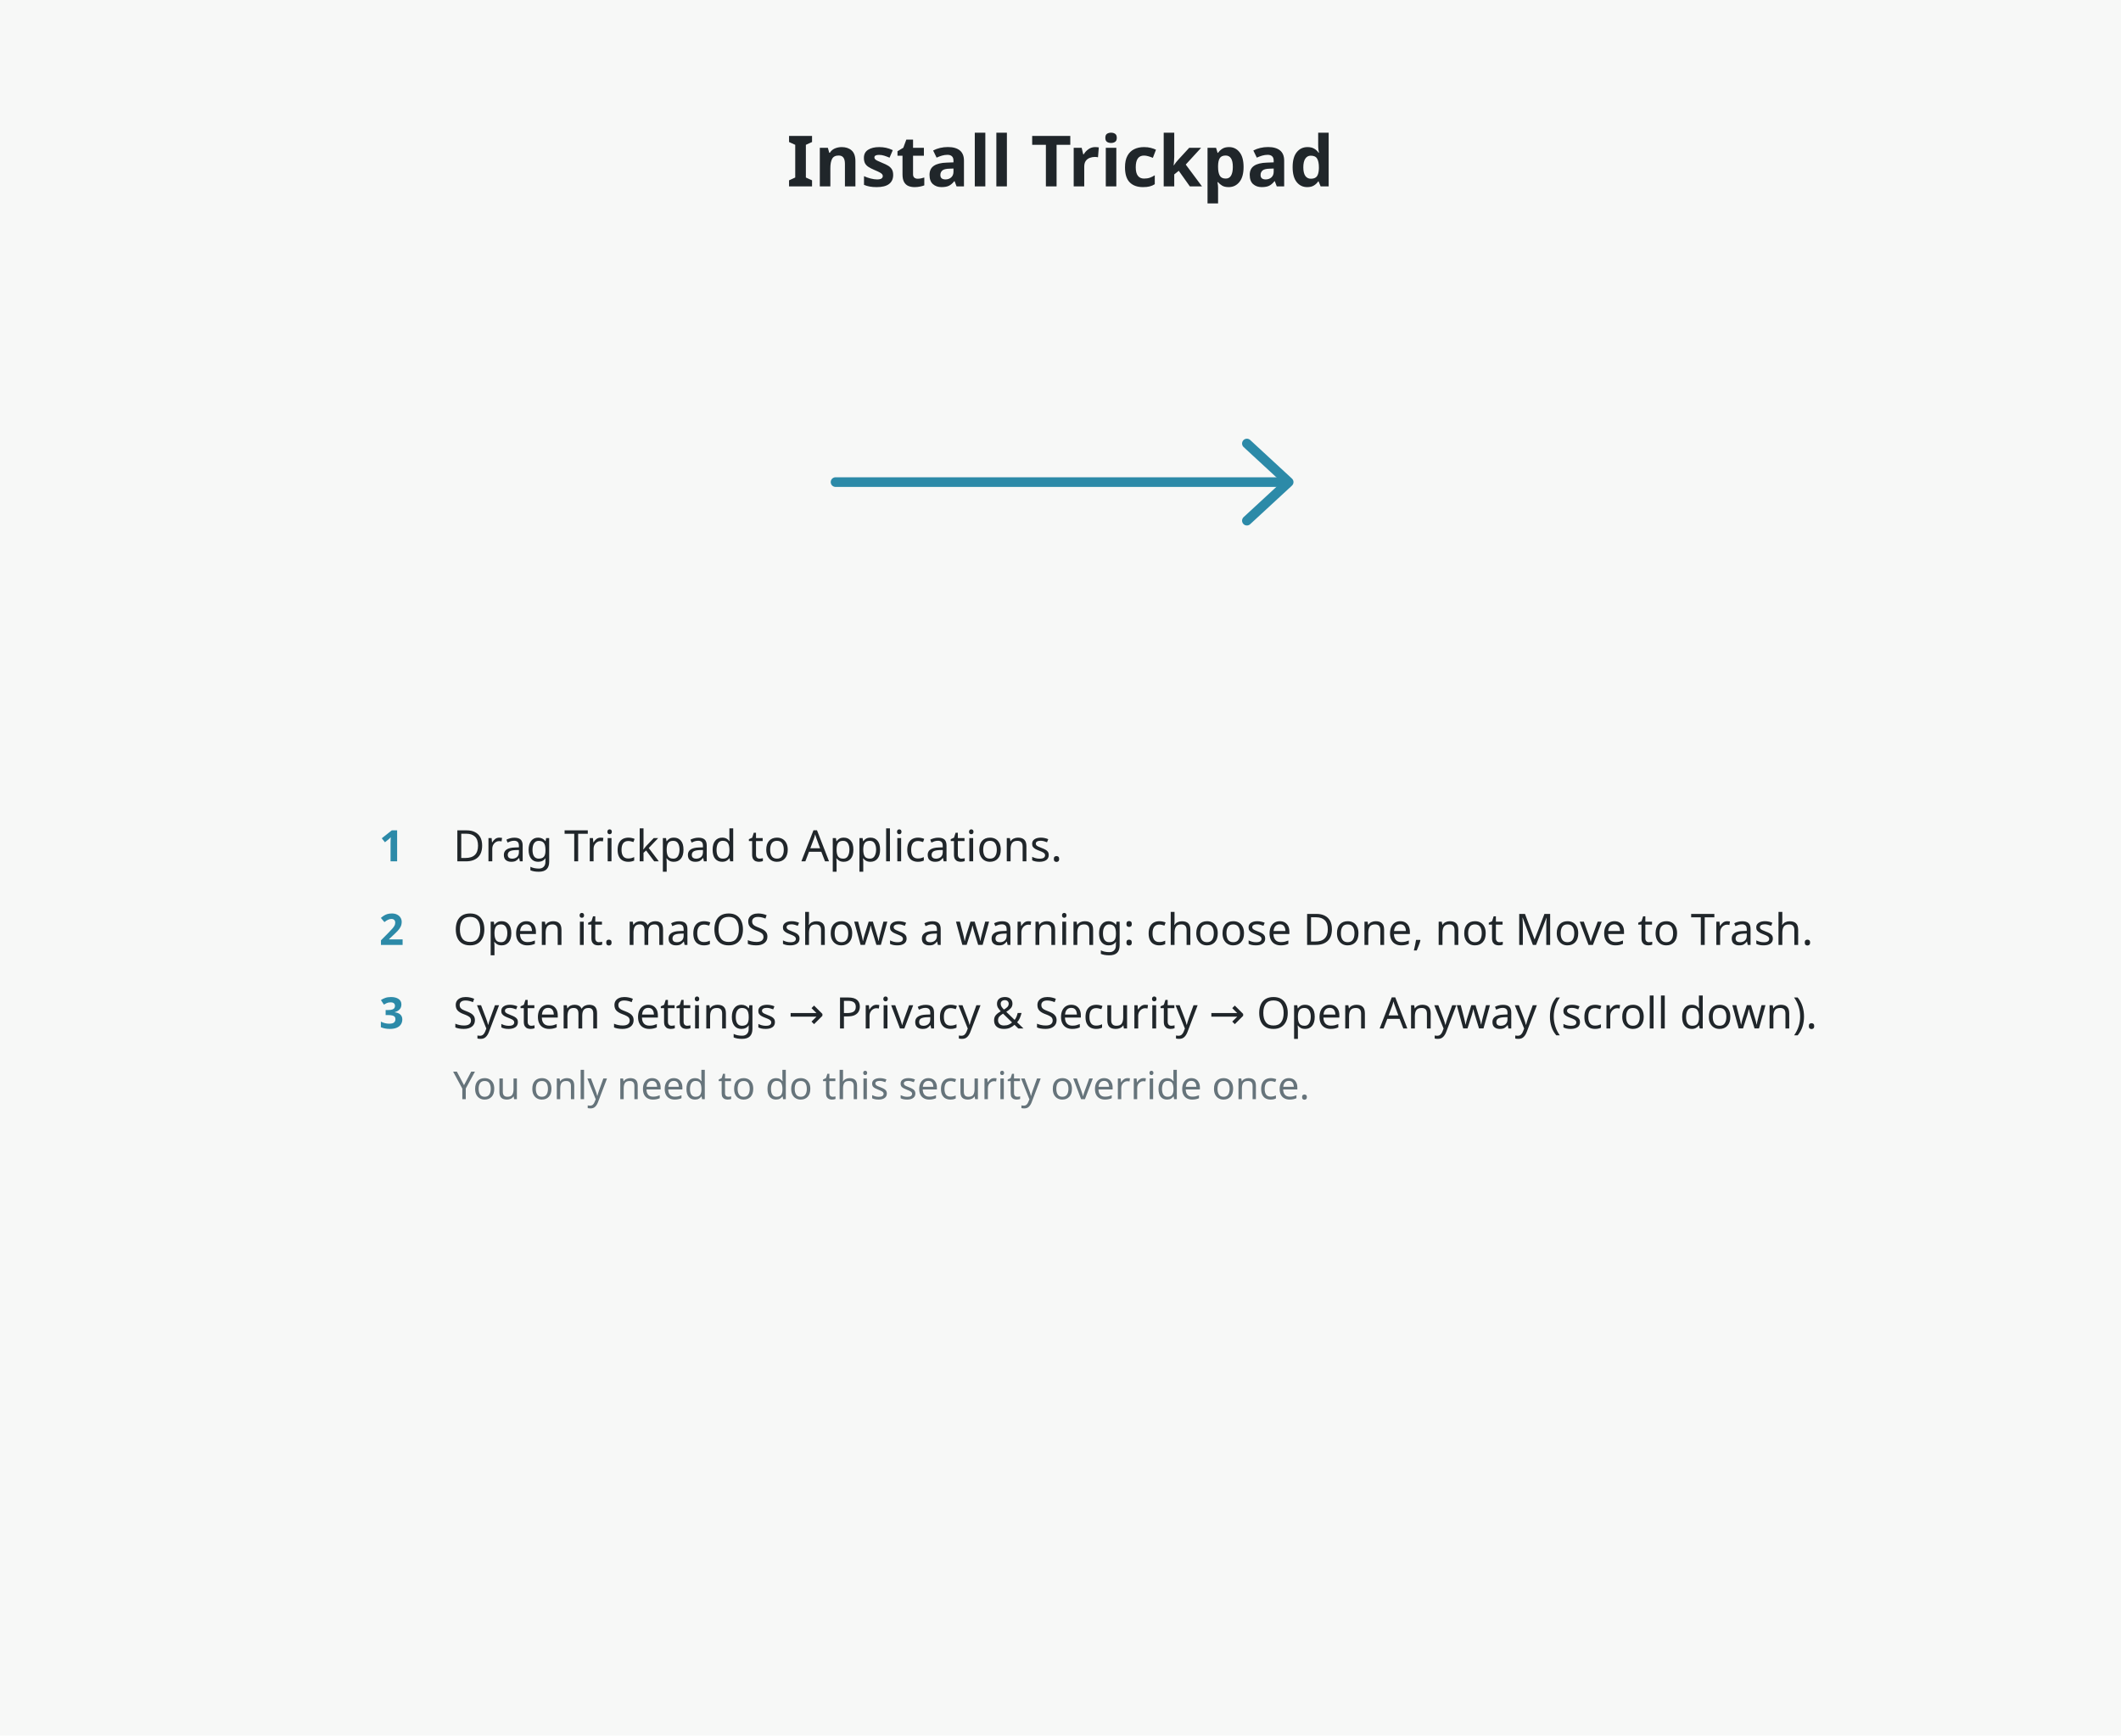
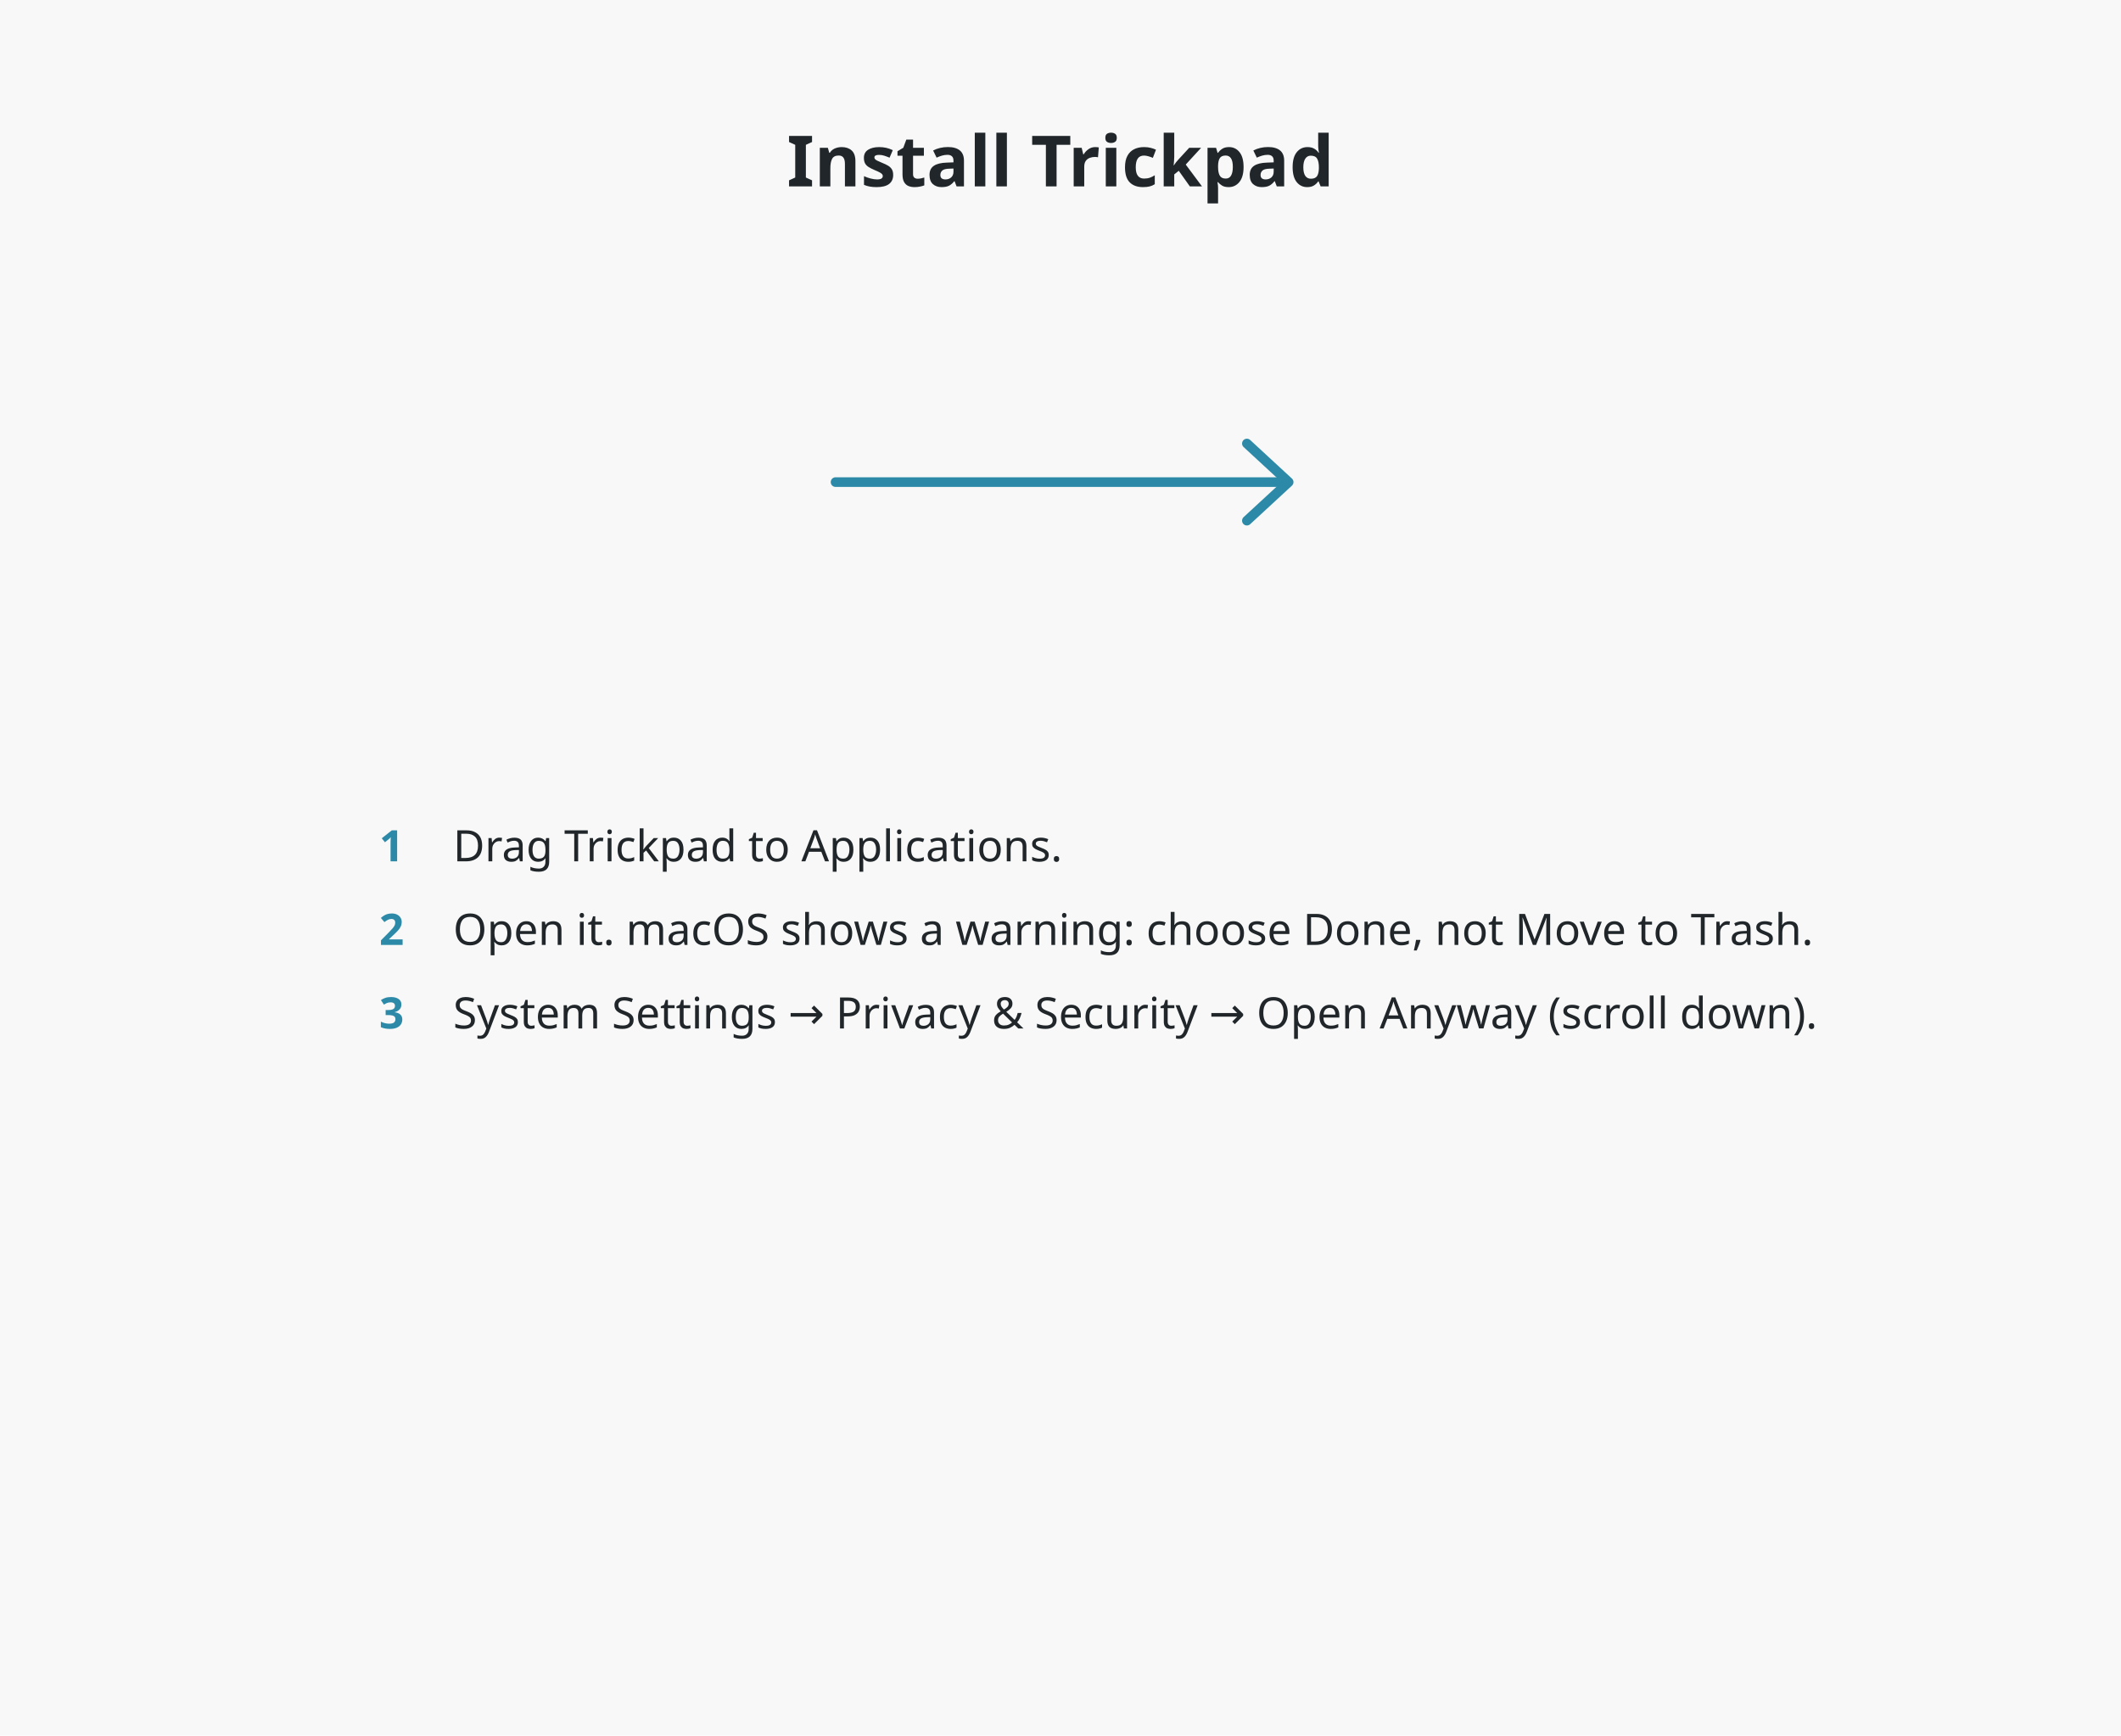
<svg xmlns="http://www.w3.org/2000/svg" width="1320" height="1080" viewBox="0 0 660 540">
  <rect width="660" height="540" fill="#f7f8f7" />
  <text x="330" y="58" fill="#20262a" font-family="Dinish Expanded" font-size="22" font-weight="700" text-anchor="middle">Install Trickpad</text>
  <path d="M260 150 H400" fill="none" stroke="#2c8aa8" stroke-width="3" stroke-linecap="round" />
  <path d="M388 138 L401 150 L388 162" fill="none" stroke="#2c8aa8" stroke-width="3" stroke-linecap="round" stroke-linejoin="round" />
  <g font-family="Dinish Expanded" font-size="13.5">
    <text x="118" y="268" fill="#2c8aa8" font-weight="700">1</text>
    <text x="141" y="268" fill="#20262a" font-weight="400">Drag Trickpad to Applications.</text>
    <text x="118" y="294" fill="#2c8aa8" font-weight="700">2</text>
    <text x="141" y="294" fill="#20262a" font-weight="400">Open it. macOS shows a warning: choose Done, not Move to Trash.</text>
    <text x="118" y="320" fill="#2c8aa8" font-weight="700">3</text>
    <text x="141" y="320" fill="#20262a" font-weight="400">System Settings → Privacy &amp; Security → Open Anyway (scroll down).</text>
  </g>
-   <text x="141" y="342" fill="#66747b" font-family="Dinish" font-size="12" font-weight="400">You only need to do this security override once.</text>
</svg>
